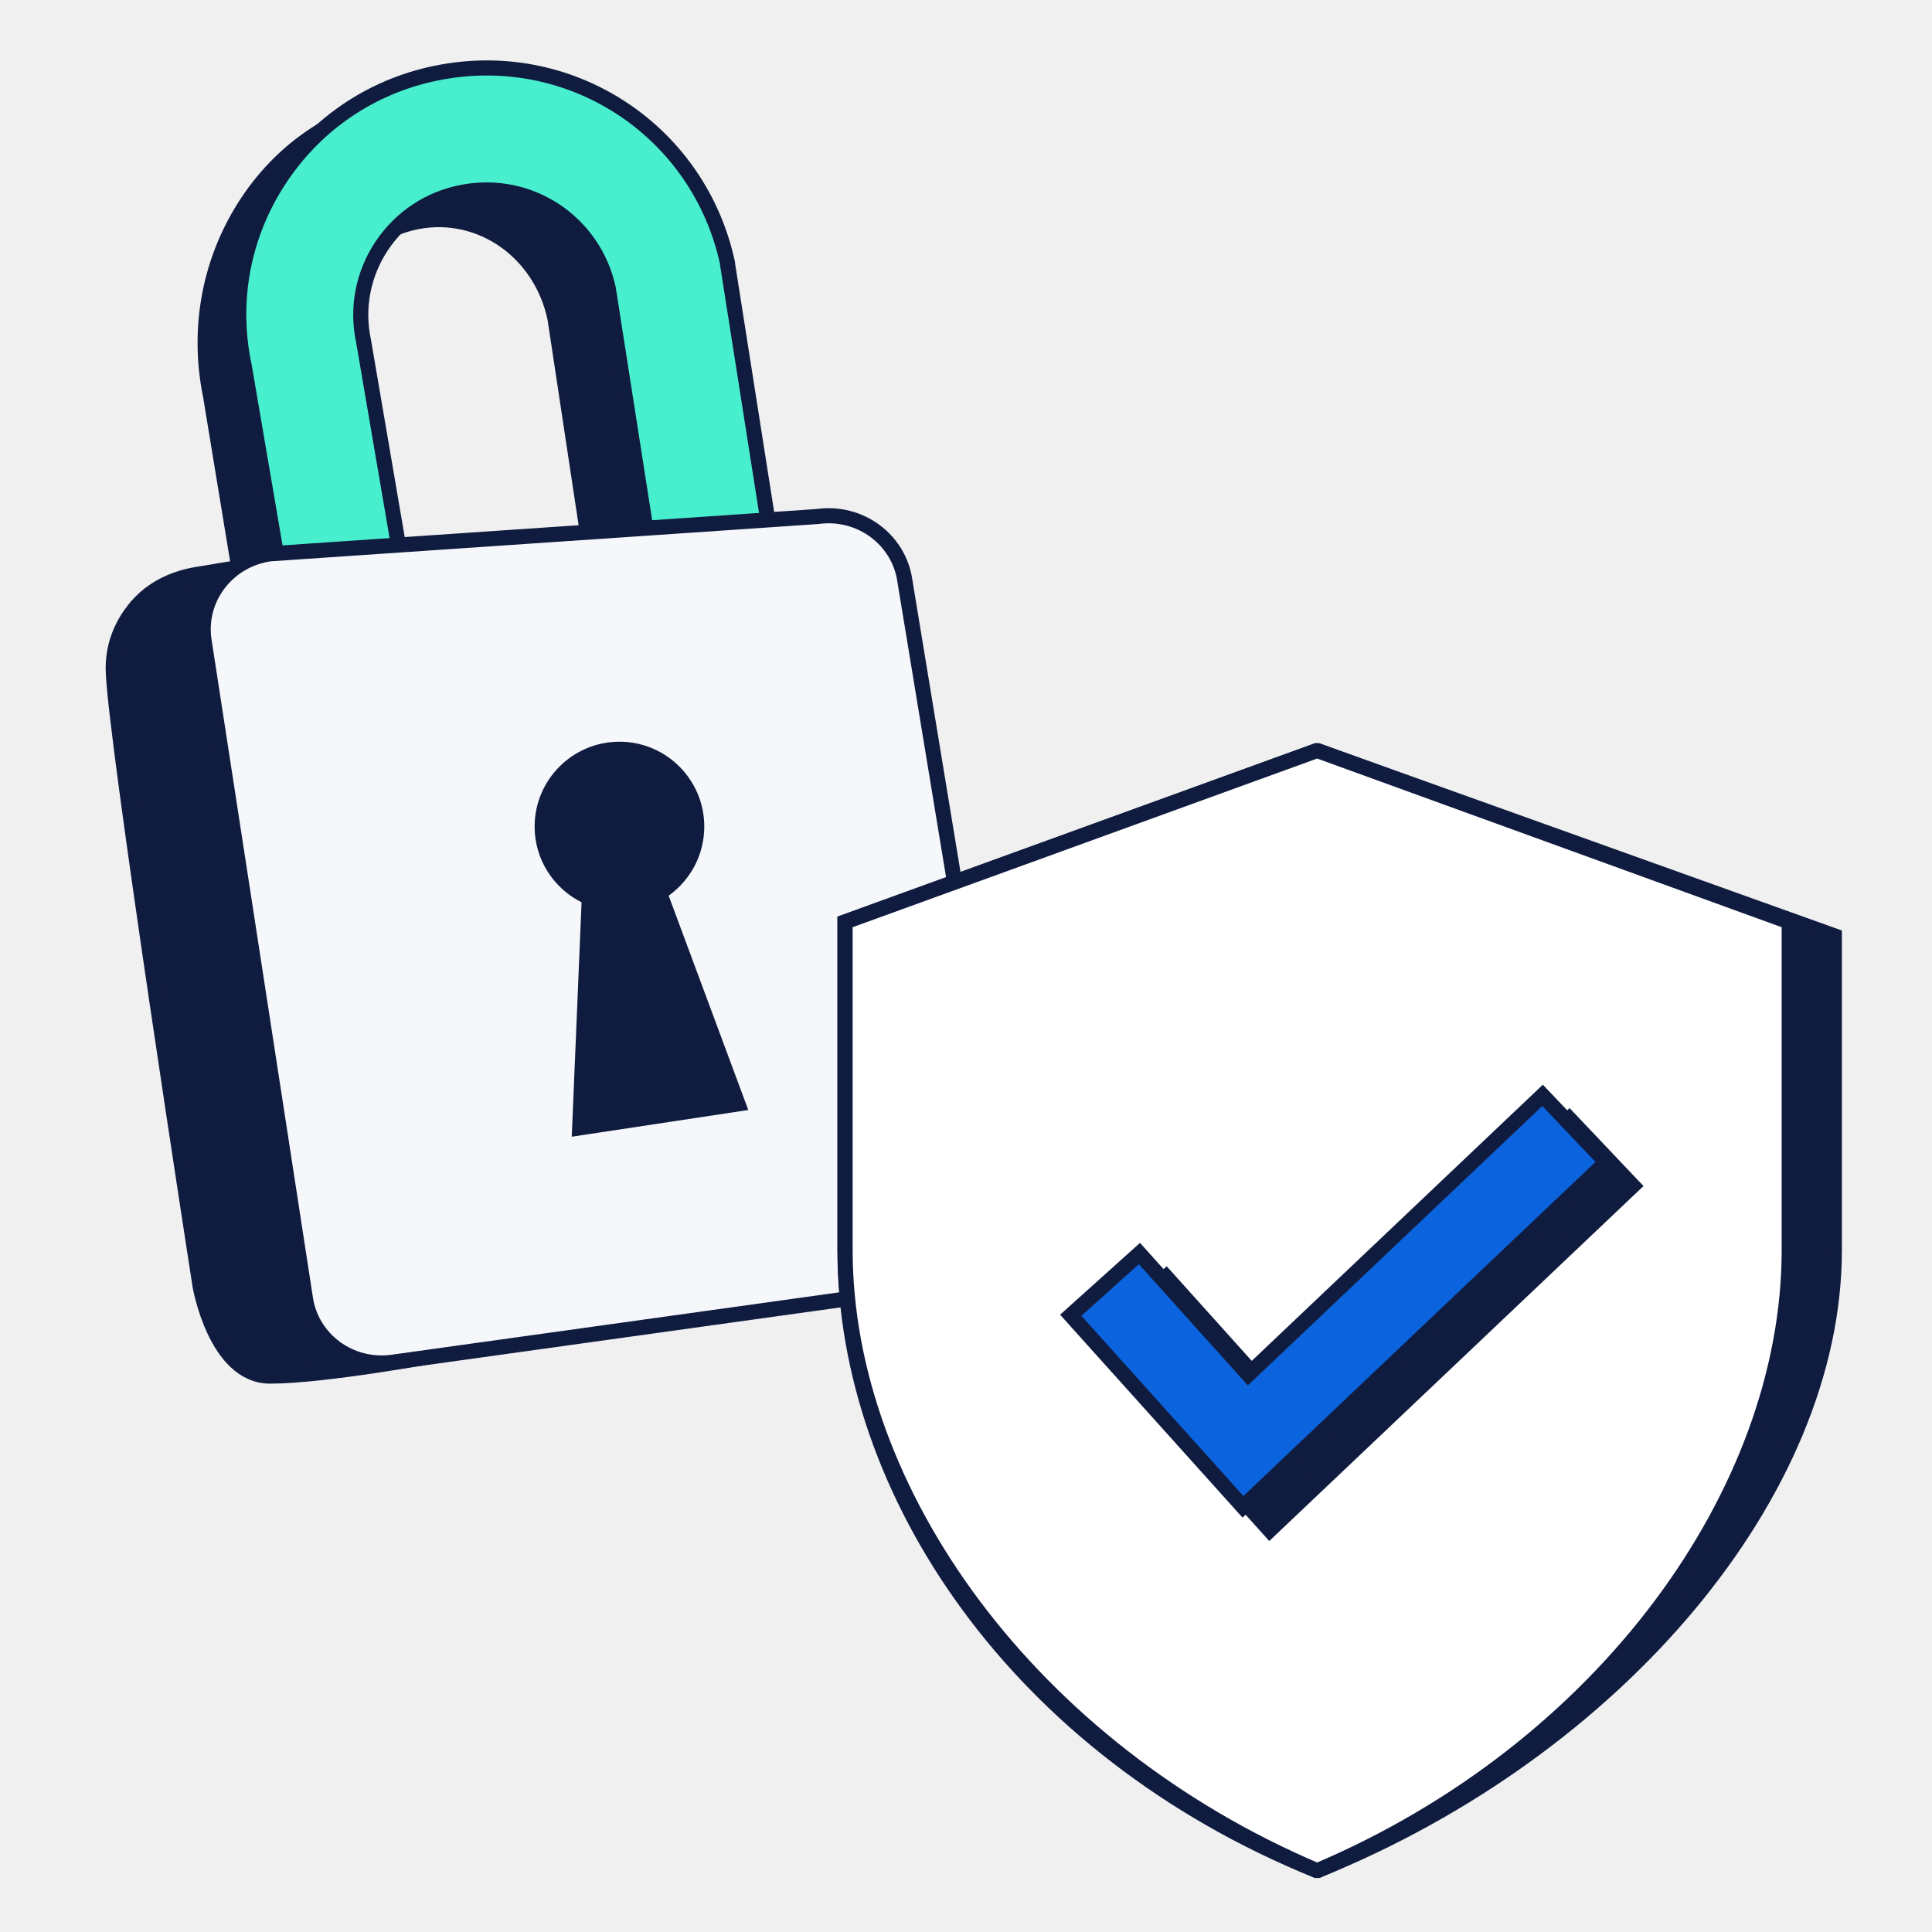
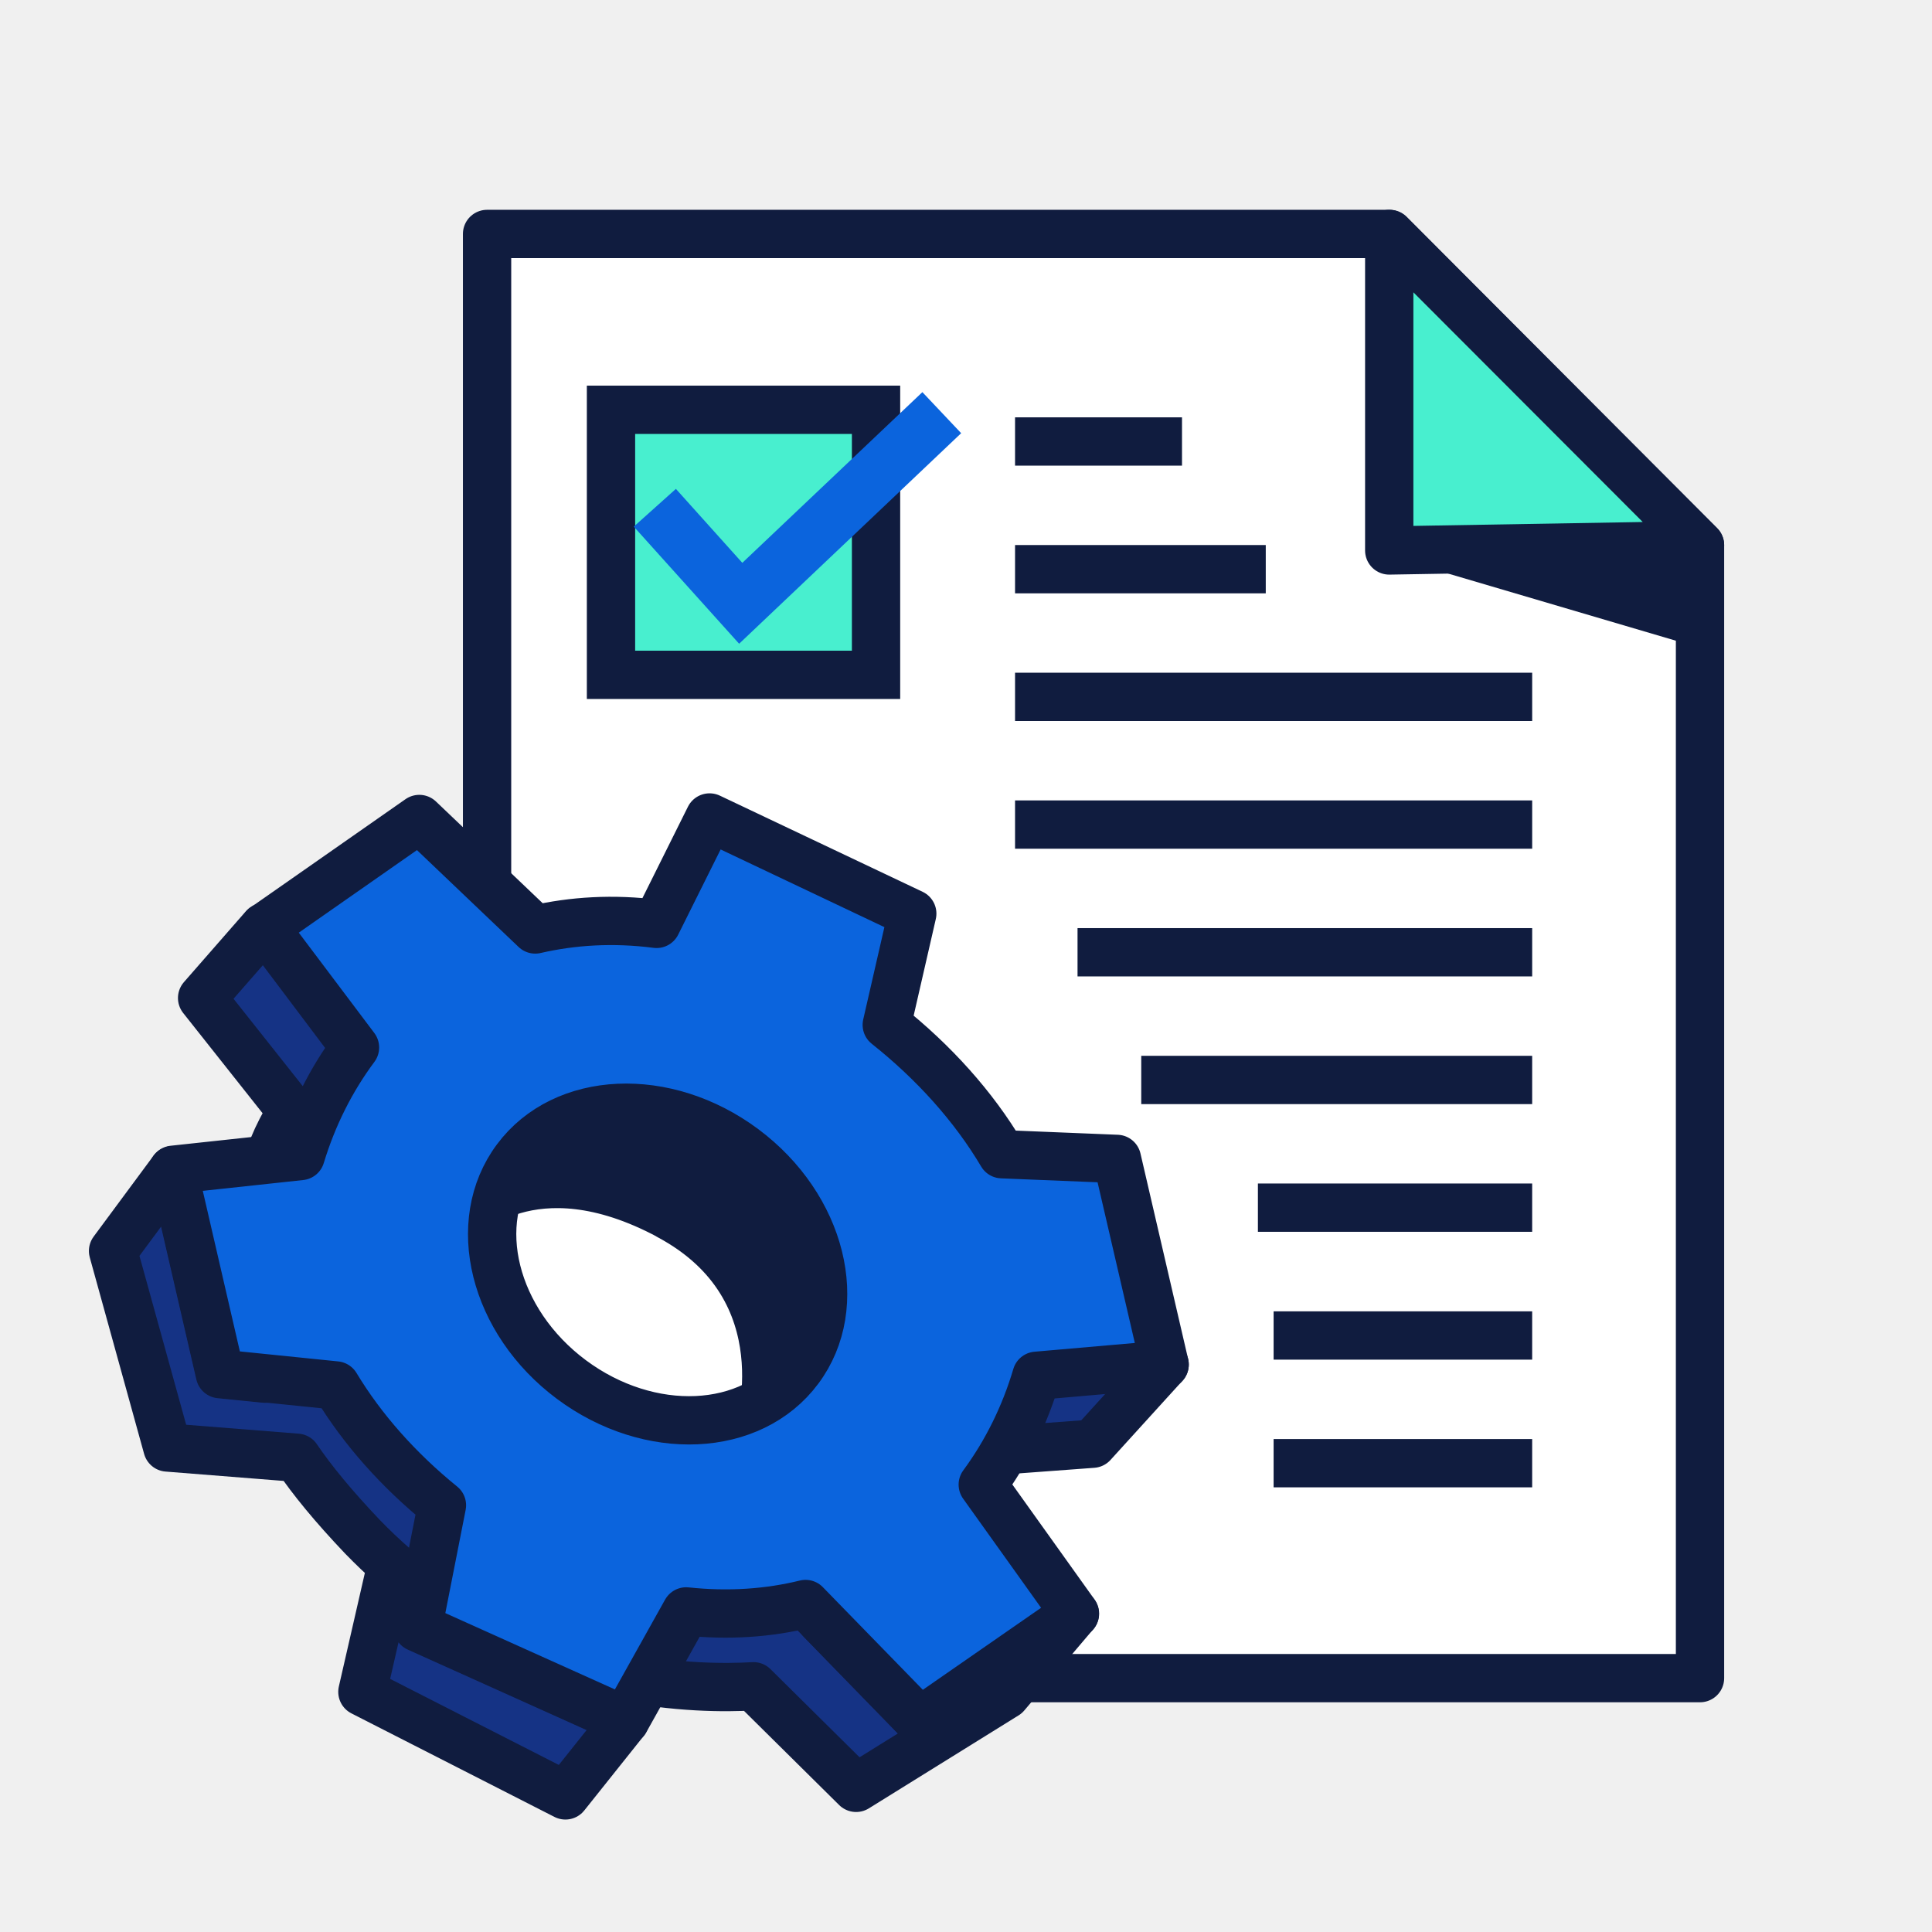
- <svg xmlns="http://www.w3.org/2000/svg" preserveAspectRatio="none" overflow="visible" style="display: block;" width="256" height="256" viewBox="0 0 256 256" fill="none">
-   <g id="illustration-security-lock-128 1">
-     <path id="Vector" d="M32.94 83.1L27.9 52.46C26.1 43.7 27.7 34.8 32.4 27.38C37.1 19.96 44.28 15.02 52.62 13.46C69.16 10.36 84.94 21.52 88.52 38.88V39L93.74 73.46L78.74 76.6L73.54 42.2C71.7 33.44 63.74 27.8 55.36 29.36C51.14 30.16 47.5 32.66 45.12 36.42C42.74 40.18 41.92 44.68 42.84 49.12L47.88 79.76L32.92 83.1H32.94Z" fill="#101C3F" stroke="#101C3F" stroke-width="2" stroke-miterlimit="10" />
-     <path id="Vector_2" d="M37.62 79.24L32.38 48.6C30.5 39.86 32.22 30.94 37.2 23.52C42.18 16.08 49.78 11.12 58.58 9.54C76.04 6.38 92.66 17.52 96.4 34.86V34.98L101.82 69.44L85.98 72.62L80.6 38.22C78.68 29.46 70.3 23.84 61.46 25.44C57 26.24 53.16 28.76 50.62 32.52C48.1 36.28 47.22 40.8 48.18 45.24L53.42 75.88L37.62 79.26V79.24Z" fill="#48EFCF" stroke="#101C3F" stroke-width="2" stroke-miterlimit="10" />
-     <path id="Vector_3" d="M41.94 73.48L26.06 76.12C23.26 76.58 20.56 77.78 18.58 79.84C18.28 80.14 18 80.46 17.74 80.8C16.28 82.66 15 85.22 15 88.58C15 96.38 26.5 170.34 26.5 170.34C26.5 170.34 28.54 182.34 35.8 182.34C43.06 182.34 58.36 179.5 58.36 179.5L41.92 73.5L41.94 73.48Z" fill="#101C3F" stroke="#101C3F" stroke-width="2" stroke-miterlimit="10" />
-     <path id="Vector_4" d="M124.62 170.38L52.02 180.5C46.4 181.28 41.24 177.46 40.46 171.98L27.02 84.74C26.26 79.24 30.18 74.16 35.8 73.38L108.34 68.44C113.96 67.66 119.12 71.48 119.9 76.96L133.42 159C134.18 164.5 130.26 169.58 124.64 170.36L124.62 170.38Z" fill="#F5F7FA" stroke="#101C3F" stroke-width="2" stroke-miterlimit="10" />
-     <path id="Vector_5" d="M99.16 147.1L88.6 118.68C91.46 116.64 93.32 113.3 93.32 109.52C93.32 103.32 88.28 98.28 82.08 98.28C75.88 98.28 70.84 103.32 70.84 109.52C70.84 113.92 73.38 117.72 77.06 119.56L75.76 150.62L99.16 147.08V147.1Z" fill="#101C3F" />
-     <path id="Vector_6" d="M174.62 247.84C214.28 231.76 243.06 197.7 243.06 165.64V124L174.62 99.48H174.42L111.96 122.16V165.64C111.96 197.7 134.78 231.74 174.42 247.84H174.62Z" fill="#101C3F" stroke="#101C3F" stroke-width="2" stroke-miterlimit="10" />
-     <path id="Vector_7" d="M174.62 247.84C212.46 231.76 237.08 197.7 237.08 165.64V122.16L174.62 99.48H174.44L111.98 122.16V165.64C111.98 197.7 136.6 231.74 174.44 247.84H174.62Z" fill="white" stroke="#101C3F" stroke-width="2" stroke-miterlimit="10" />
-     <path id="Vector_8" d="M168.24 202.76L145.42 177.38L154.52 169.2L168.94 185.24L207.94 148.24L216.36 157.12L168.24 202.76Z" fill="#101C3F" stroke="#101C3F" stroke-width="2" stroke-miterlimit="10" />
-     <path id="Vector_9" d="M164.7 199.66L141.88 174.28L150.98 166.1L165.4 182.14L204.4 145.14L212.82 154L164.7 199.66Z" fill="#0B64DD" stroke="#101C3F" stroke-width="2" stroke-miterlimit="10" />
-   </g>
+ <svg xmlns="http://www.w3.org/2000/svg" width="160" height="160" viewBox="0 0 160 160" fill="none">
+   <path d="M140.788 45.15L115.088 19.375H40.337V138.975H140.788V45.15Z" fill="white" stroke="#101C3F" stroke-width="4" stroke-linecap="round" stroke-linejoin="round" />
+   <path d="M115.05 19.375V45.587L140.788 45.15L115.05 19.375Z" fill="#48EFCF" stroke="#101C3F" stroke-width="4" stroke-linejoin="round" />
+   <path d="M115.05 46.062L140.788 53.65V45.587L115.05 46.062Z" fill="#101C3F" />
+   <path d="M72.55 33.937H50.6V55.887H72.55V33.937Z" fill="#48EFCF" stroke="#101C3F" stroke-width="4" stroke-miterlimit="10" />
+   <path d="M61.212 53.312L52.487 43.612L55.975 40.487L61.475 46.612L76.388 32.475L79.6 35.875L61.212 53.312Z" fill="#0B64DD" />
+   <path d="M84.062 47.138H104.825" stroke="#101C3F" stroke-width="4" stroke-miterlimit="10" />
+   <path d="M84.062 36.562H97.888" stroke="#101C3F" stroke-width="4" stroke-miterlimit="10" />
+   <path d="M84.062 57.712H126.888" stroke="#101C3F" stroke-width="4" stroke-miterlimit="10" />
+   <path d="M84.062 68.287H126.888" stroke="#101C3F" stroke-width="4" stroke-miterlimit="10" />
+   <path d="M89.237 78.863H126.888" stroke="#101C3F" stroke-width="4" stroke-miterlimit="10" />
+   <path d="M94.513 89.438H126.887" stroke="#101C3F" stroke-width="4" stroke-miterlimit="10" />
+   <path d="M104.175 100.013H126.887" stroke="#101C3F" stroke-width="4" stroke-miterlimit="10" />
+   <path d="M105.475 110.6H126.887" stroke="#101C3F" stroke-width="4" stroke-miterlimit="10" />
+   <path d="M105.475 121.175H126.887" stroke="#101C3F" stroke-width="4" stroke-miterlimit="10" />
+   <path d="M21.95 114.15C22.05 111.575 24.387 111.162 24.387 111.162L43.538 117L71.1 129.525L68 134.162L76.162 142.55L89.013 133.637L83.3 140.362L70.9 148.062L62.4 139.65C57.737 139.925 45.9 139.675 35.175 131.775L34.587 134.787L51.75 142.512L46.825 148.687L30.012 140.112L32.337 129.962L32.562 129.687C31.7 128.937 30.863 128.137 30.025 127.275C27.575 124.7 25.825 122.55 24.587 120.725L13.863 119.875L9.362 103.6L14.312 96.912L18.212 113.8L21.938 114.175L21.95 114.15Z" fill="#153385" stroke="#101C3F" stroke-width="4" stroke-linejoin="round" />
+   <path d="M96.45 113L90.487 119.562L83.225 120.1L84.65 113.875L96.45 113Z" fill="#153385" stroke="#101C3F" stroke-width="4" stroke-linejoin="round" />
+   <path d="M21.887 76.787L32.087 88.875L27.738 96.525L27.275 95.937L26.725 98.337L22.562 97.387L22.275 96.012C22.275 96.012 22.725 94.262 24.175 92.037L16.738 82.65L21.875 76.775L21.887 76.787Z" fill="#153385" stroke="#101C3F" stroke-width="4" stroke-linejoin="round" />
+   <path d="M55.388 100.675C44.013 94.6 38.237 100.975 38.237 100.975L40.688 82.887L74.188 97.012L70.213 118.625L62.788 118.75C62.788 118.75 66.763 106.762 55.388 100.687V100.675Z" fill="#101C3F" stroke="#101C3F" stroke-width="4" stroke-linejoin="round" />
+   <path d="M44.312 76.962L34.725 67.825L21.9 76.787L29.4 86.75C27.425 89.4 25.9 92.437 24.9 95.737L14.338 96.875L18.238 113.762L27.812 114.737C30.012 118.387 33.038 121.775 36.6 124.662L34.612 134.762L51.775 142.487L56.825 133.45C60.35 133.825 63.663 133.587 66.713 132.837L76.175 142.55L89.025 133.637L81.388 122.95C83.35 120.287 84.862 117.237 85.838 113.937L96.45 113.012L92.5 95.975L82.975 95.587C80.638 91.637 77.325 87.962 73.438 84.875L75.55 75.662L58.763 67.7L54.375 76.512C50.788 76.05 47.425 76.262 44.325 76.975L44.312 76.962ZM61.6 95.112C68.062 99.925 70.1 108.125 66.162 113.4C62.225 118.687 53.788 119.062 47.325 114.25C40.862 109.437 38.825 101.237 42.763 95.962C46.7 90.675 55.138 90.3 61.6 95.112Z" fill="#0B64DD" stroke="#101C3F" stroke-width="4" stroke-linejoin="round" />
</svg>
